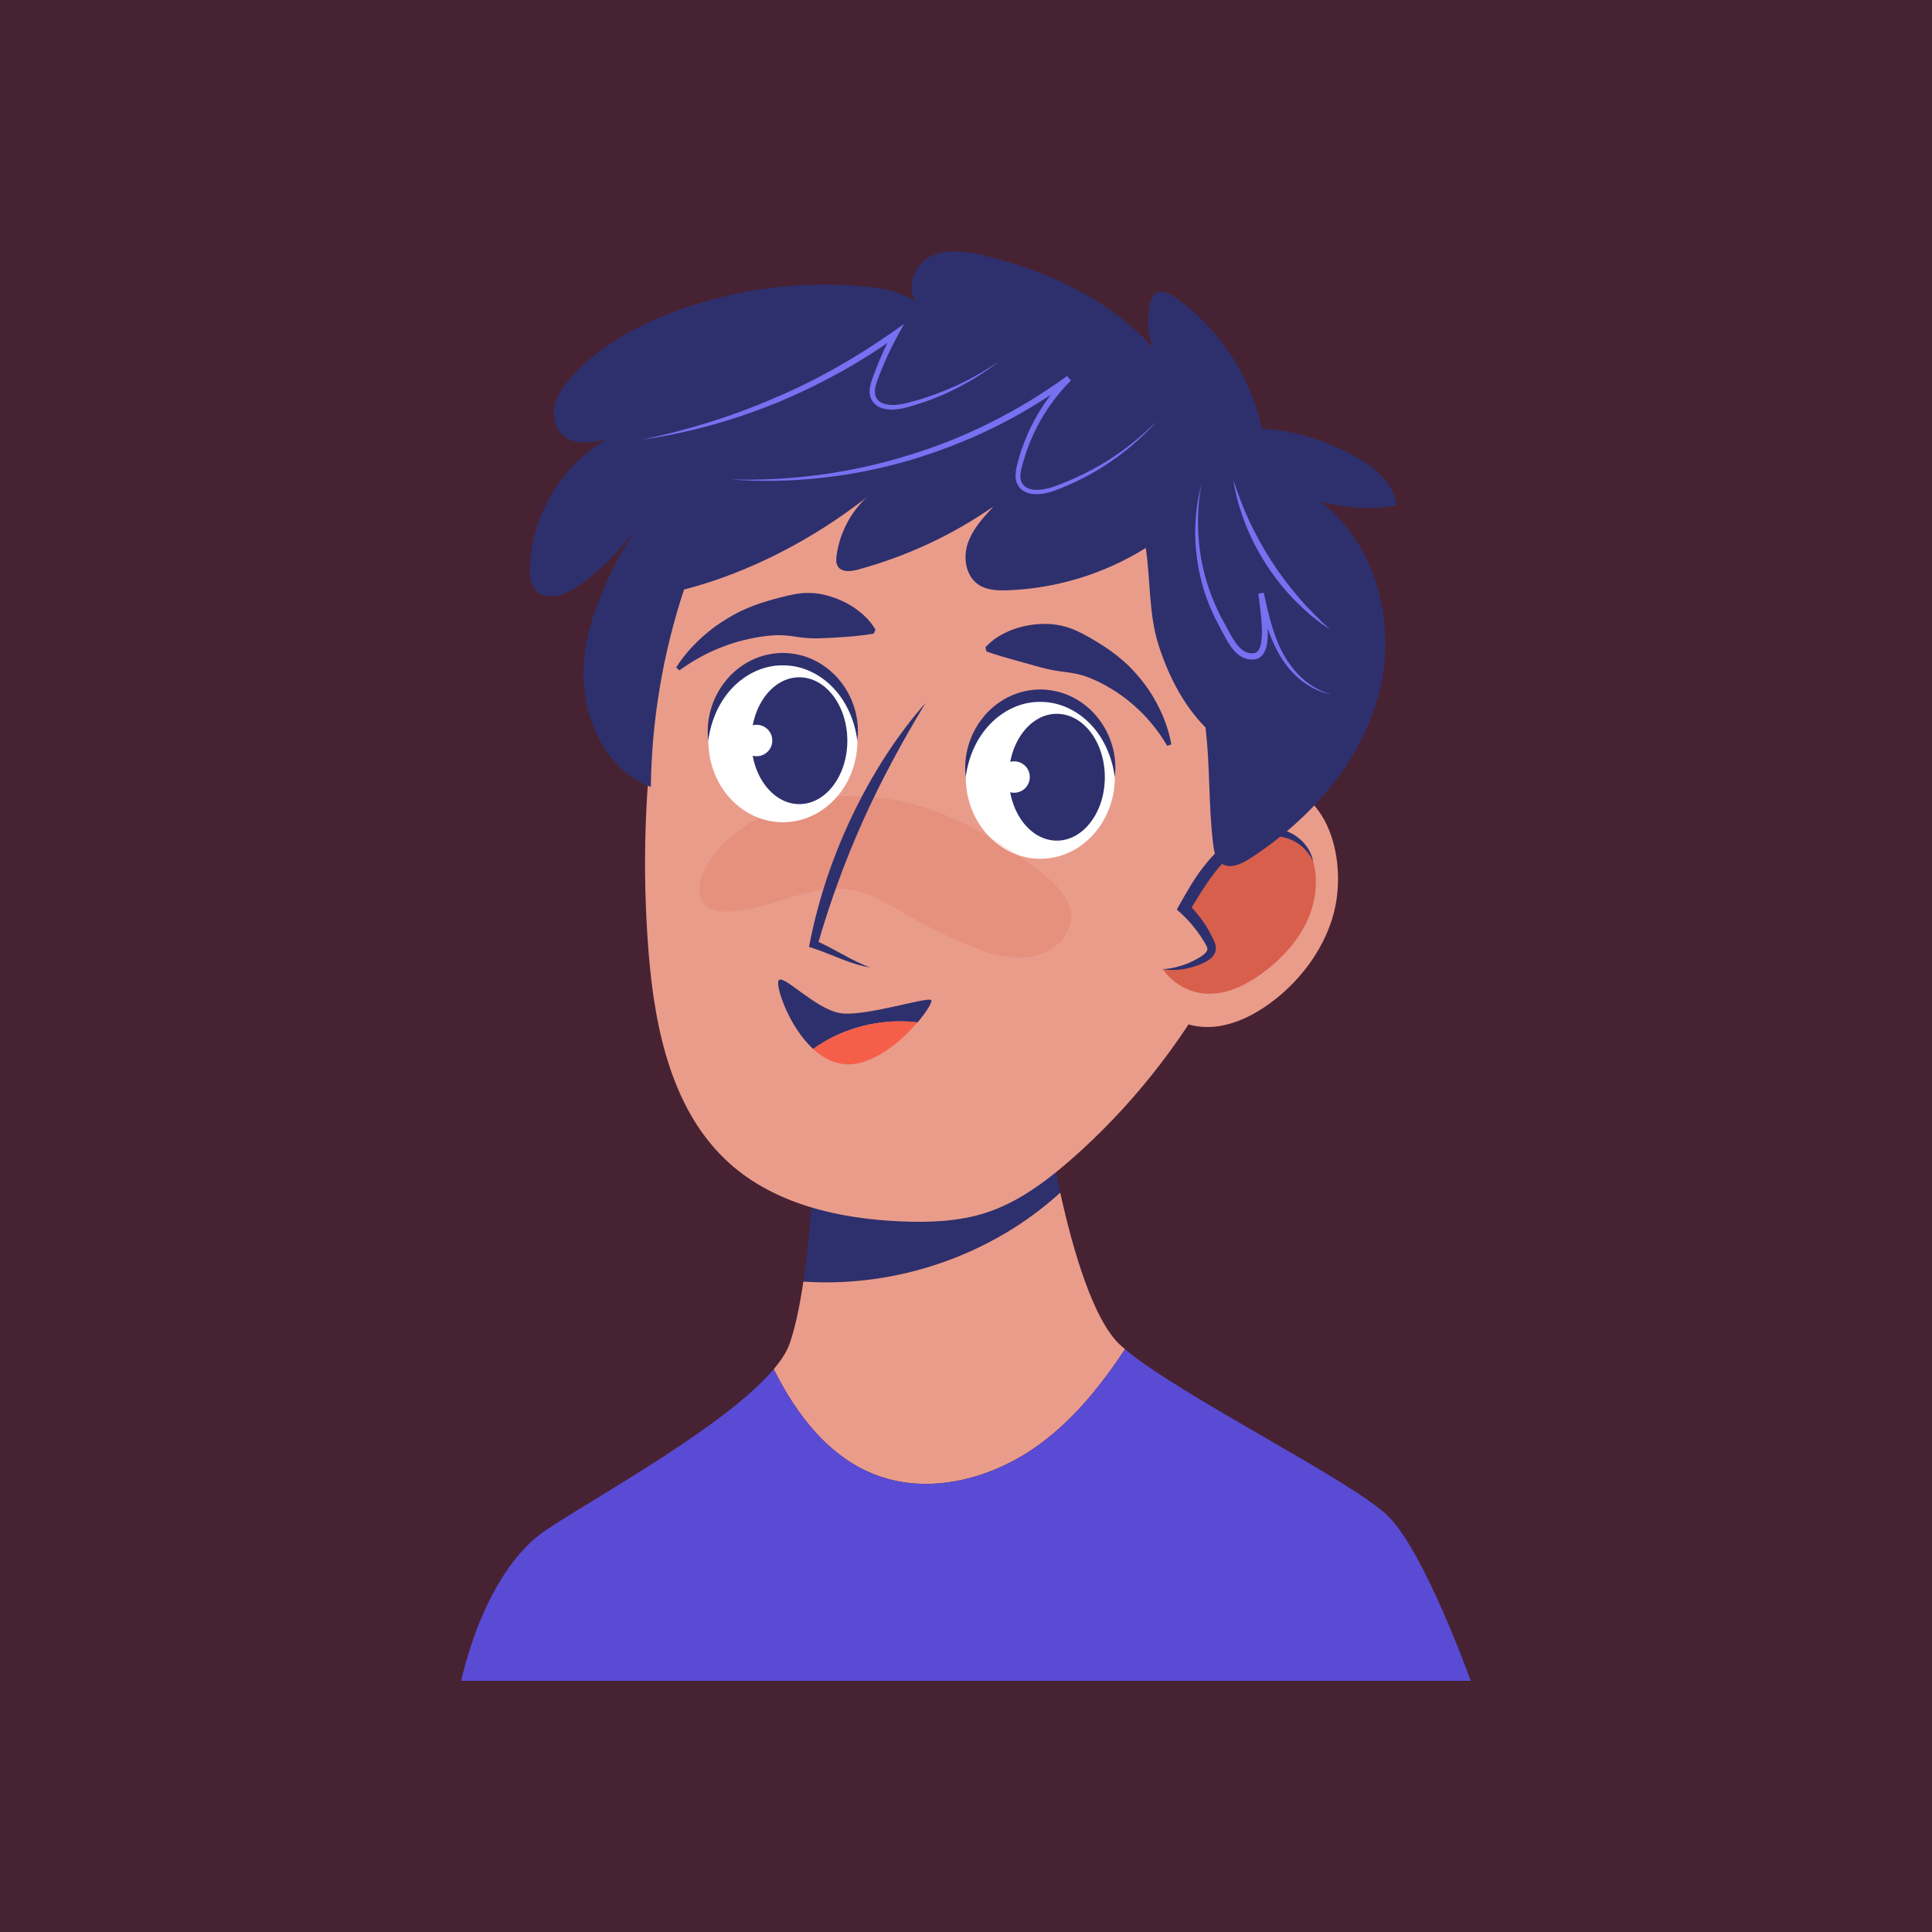
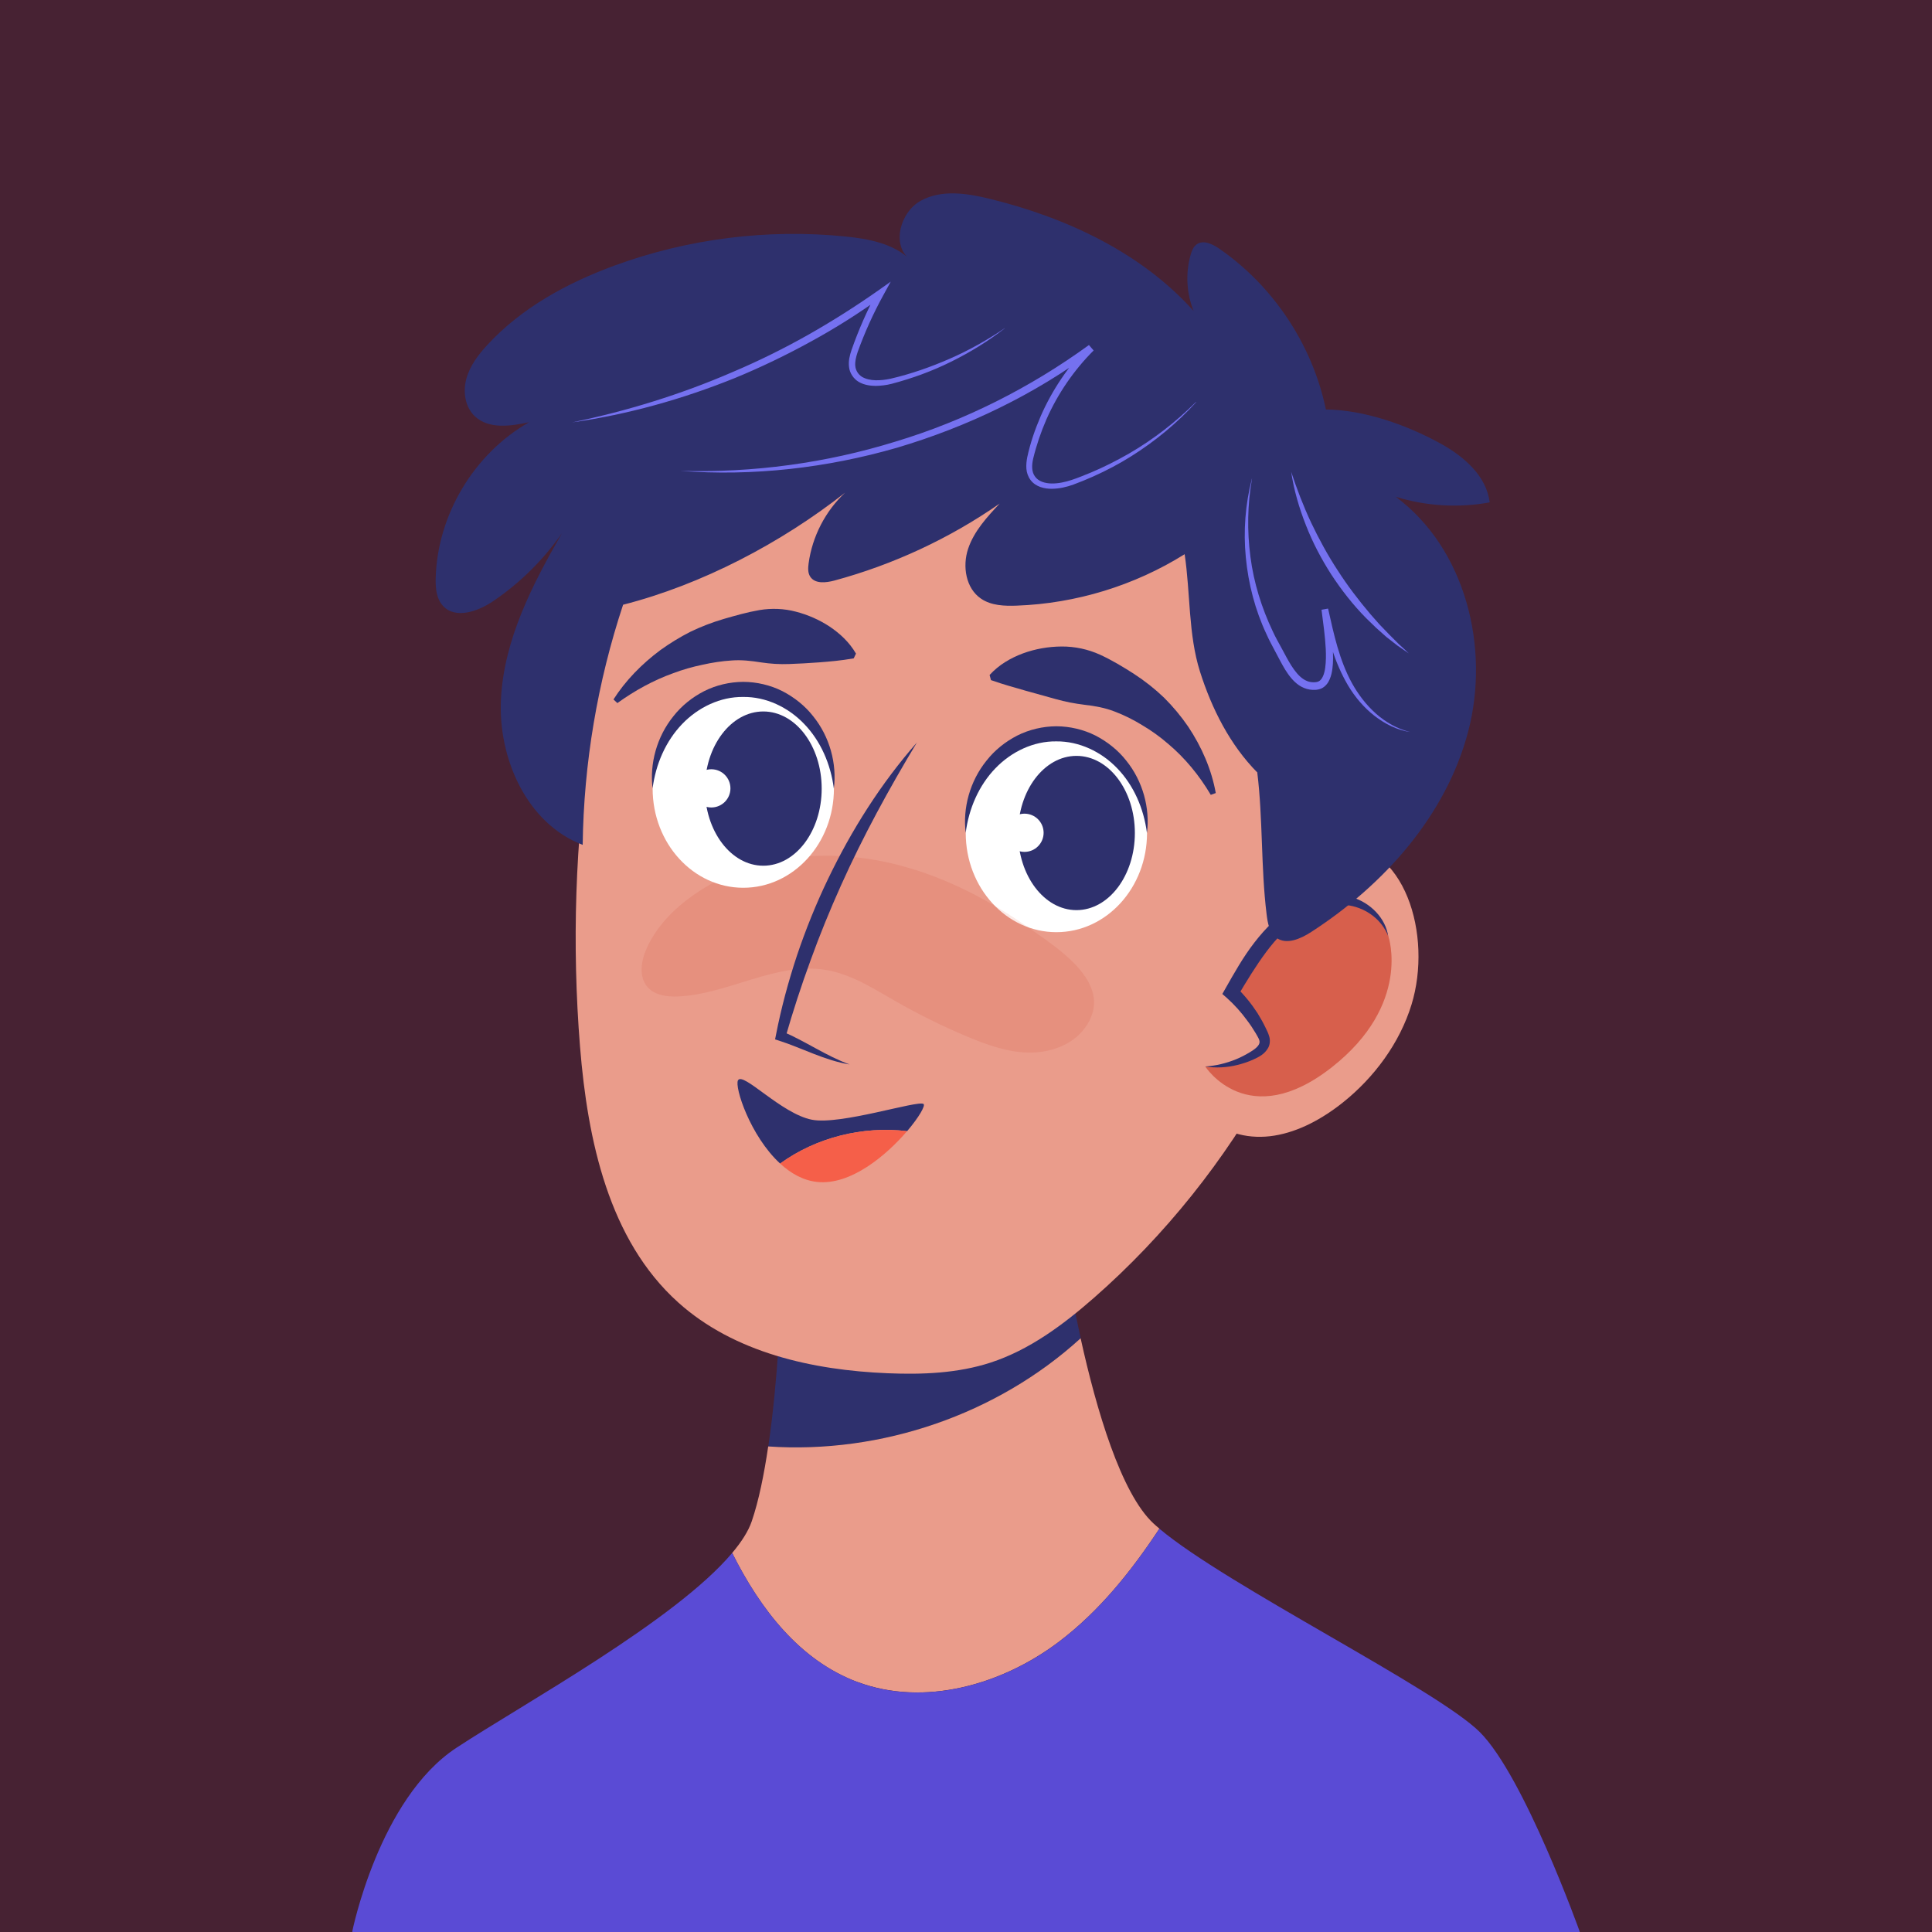
<svg xmlns="http://www.w3.org/2000/svg" viewBox="0 0 100 100">
  <rect width="100" height="100" fill="#472233" />
-   <svg x="23.875" y="13" width="52.249" height="74.00" viewBox="0 0 162.53 230.19">
+   <svg x="18.227" y="10" width="63.546" height="90.00" viewBox="0 0 162.53 230.19">
    <defs>
      <style>
      .cls-1 {
        fill: #7571f0;
      }

      .cls-2 {
        fill: #fff;
      }

      .cls-3, .cls-4 {
        mix-blend-mode: multiply;
      }

      .cls-3, .cls-4, .cls-5 {
        fill: #ea9c8b;
      }

      .cls-4 {
        opacity: .2;
      }

      .cls-6 {
        fill: #2e306d;
      }

      .cls-7 {
        isolation: isolate;
      }

      .cls-8 {
        fill: #f55f49;
      }

      .cls-9 {
        fill: #5a4bd5;
      }
    </style>
    </defs>
    <g class="cls-7">
      <g id="Capa_1" data-name="Capa 1">
        <g>
          <path class="cls-6" d="M96.45,151.6c-1.77-8.02-2.69-14.91-2.69-15.45l-37.03,10.87s-.3,9.84-1.64,18.9c14.94,1.02,30.29-4.22,41.36-14.32Z" />
          <path class="cls-5" d="M42.51,38.66c-6.25,10.1-9.25,21.89-10.99,33.65-1.99,13.46-2.44,27.14-1.35,40.7,1,12.35,3.79,25.56,13,33.84,7.4,6.65,17.77,8.96,27.72,9.37,4.59.19,9.26.01,13.63-1.41,5.15-1.68,9.6-5,13.68-8.57,18.86-16.53,31.68-39.8,35.57-64.58,1.63-10.41,1.7-21.27-1.71-31.24-4.19-12.23-13.56-22.42-25.02-28.39-9.79-5.1-26.77-10.27-37.4-5.15-10.99,5.29-20.54,11.13-27.12,21.78Z" />
          <g>
            <path class="cls-5" d="M140.25,107.4c-1.57,5.14-4.99,9.7-9.06,12.95-2.76,2.21-5.89,3.89-9.09,4.41-3.2.52-6.47-.21-8.72-2.37-2.06-1.98-3.15-5.01-3.49-8.16-.78-7.29,2.29-15.33,7.33-21.08,3.5-3.99,8.17-7.06,12.84-7.16,9.4-.21,12.97,12.32,10.19,21.41Z" />
            <path class="cls-3" d="M112.93,115.61c2.24.1,4.53-.47,6.56-1.62.61-.35,1.27-.87,1.33-1.6.03-.41-.14-.78-.32-1.13-1.05-2.06-2.43-3.91-4.08-5.44,1.65-2.84,3.32-5.71,5.57-8.05,2.25-2.34,5.17-4.13,8.22-4.24,3.06-.11,6.16,1.78,6.98,4.87,0,0,3.07,9-7.48,17.3-11.13,8.75-16.77-.09-16.77-.09Z" />
            <path class="cls-6" d="M137.18,98.4c-.86-2.25-2.93-3.7-5.08-4.09-2.16-.41-4.37.3-6.24,1.47-1.89,1.18-3.47,2.82-4.84,4.65-1.37,1.84-2.58,3.83-3.79,5.87l-.17-1.17c1.07,1.04,2.01,2.2,2.81,3.44.39.63.75,1.27,1.07,1.94.15.33.33.64.46,1.1.15.45.12,1.08-.13,1.53-.51.9-1.3,1.23-1.95,1.54-.67.31-1.38.54-2.09.72-1.42.36-2.9.43-4.31.21,1.43-.09,2.8-.43,4.08-.95.64-.26,1.25-.58,1.83-.93.59-.34,1.12-.75,1.26-1.15.06-.19.05-.32-.03-.55-.08-.21-.27-.52-.44-.82-.35-.59-.73-1.16-1.14-1.7-.8-1.1-1.71-2.11-2.72-3.01l-.56-.49.38-.67c1.17-2.06,2.35-4.18,3.85-6.12.75-.97,1.56-1.9,2.48-2.76.92-.84,1.94-1.59,3.05-2.2,2.18-1.21,4.91-1.86,7.4-1.06,2.44.72,4.48,2.79,4.8,5.2Z" />
          </g>
          <g>
            <ellipse class="cls-2" cx="93.23" cy="84.7" rx="12" ry="13.13" />
            <ellipse class="cls-6" cx="95.89" cy="84.7" rx="7.73" ry="10.21" />
            <path class="cls-6" d="M81.23,84.7c-.42-3.29.55-6.86,2.75-9.58,1.08-1.38,2.49-2.51,4.07-3.32,1.59-.8,3.39-1.22,5.18-1.23,1.79.01,3.59.43,5.18,1.23,1.58.82,2.99,1.94,4.07,3.32,2.2,2.72,3.16,6.29,2.74,9.58-.42-3.28-1.77-6.32-3.92-8.55-2.13-2.23-5.07-3.61-8.08-3.58-3.01-.04-5.94,1.35-8.08,3.58-2.15,2.24-3.5,5.27-3.92,8.56Z" />
            <circle class="cls-2" cx="89.01" cy="84.67" r="2.53" />
          </g>
          <path class="cls-6" d="M34.59,67.03c1.59-2.5,3.74-4.7,6.21-6.54,1.25-.9,2.58-1.72,3.98-2.43,1.41-.68,2.89-1.25,4.42-1.7,1.53-.44,3.09-.89,4.71-1.17,1.61-.27,3.26-.21,4.84.21,1.58.41,3.09,1.07,4.46,1.97,1.36.92,2.6,2.05,3.49,3.58l-.3.63c-1.71.3-3.17.42-4.57.53-1.39.1-2.7.18-3.97.22-1.27.05-2.5-.03-3.76-.22-1.26-.2-2.56-.35-3.86-.25-1.29.08-2.59.28-3.88.57-1.3.27-2.6.64-3.87,1.12-2.57.92-5.04,2.27-7.38,3.95l-.51-.48Z" />
          <path class="cls-6" d="M113.67,79.65c-1.55-2.62-3.45-4.91-5.64-6.75-1.08-.94-2.23-1.76-3.43-2.47-1.18-.73-2.41-1.34-3.68-1.82-1.26-.49-2.61-.73-3.93-.88-1.32-.16-2.57-.4-3.85-.76l-3.99-1.11c-1.4-.41-2.88-.8-4.58-1.4l-.18-.68c1.24-1.36,2.79-2.25,4.42-2.86,1.64-.6,3.38-.9,5.12-.91,1.74-.01,3.48.36,5.07,1.08,1.59.73,3.08,1.63,4.51,2.55,1.43.93,2.76,1.98,3.97,3.14,1.19,1.18,2.25,2.46,3.18,3.81,1.82,2.72,3.12,5.73,3.67,8.82l-.66.24Z" />
          <g>
            <path class="cls-6" d="M73.47,124.17c1.58-1.85,2.46-3.41,2.17-3.6-.78-.52-10.99,2.82-14.76,2.09-4.05-.78-9.14-6.4-9.8-5.22-.48.87,1.61,7.37,5.58,11.02,4.79-3.47,10.94-4.99,16.81-4.29Z" />
            <path class="cls-8" d="M56.66,128.46c1.4,1.29,3.03,2.23,4.87,2.43,4.46.5,9.22-3.55,11.93-6.72-5.87-.7-12.02.82-16.81,4.29Z" />
          </g>
          <path class="cls-4" d="M72.26,88.92c-9.13-2.35-19.4-1.42-27.1,4.01-2.57,1.81-4.86,4.14-6.16,7.01-.75,1.65-1.09,3.78.1,5.15.97,1.11,2.62,1.32,4.09,1.25,6.66-.32,12.97-4.61,19.55-3.51,3.32.56,6.25,2.45,9.17,4.12,3.1,1.78,6.32,3.37,9.63,4.75,2.57,1.07,5.25,2.03,8.04,2.07s5.71-.97,7.38-3.2c4.23-5.68-3.25-10.41-7.19-13.19-5.31-3.75-11.17-6.83-17.49-8.45Z" />
          <g>
            <path class="cls-5" d="M66.9,197.09c8.84,3.3,19.08.39,26.62-5.29,5.38-4.06,9.62-9.36,13.35-15.01-.28-.23-.54-.46-.78-.68-4.3-3.98-7.56-15.04-9.65-24.52-11.07,10.1-26.42,15.34-41.36,14.32-.54,3.66-1.25,7.2-2.18,9.91-.45,1.32-1.36,2.73-2.59,4.19,3.71,7.43,8.94,14.23,16.59,17.09Z" />
            <path class="cls-9" d="M149.3,203.74c-5.7-5.7-33.52-19.42-42.43-26.94-3.74,5.65-7.97,10.95-13.35,15.01-7.54,5.68-17.78,8.59-26.62,5.29-7.64-2.85-12.88-9.66-16.59-17.09-7.53,8.96-27.66,19.98-36.5,25.79-10.29,6.76-13.81,24.39-13.81,24.39h162.53s-7.35-20.57-13.23-26.45Z" />
          </g>
          <g>
            <ellipse class="cls-2" cx="51.78" cy="78.82" rx="12" ry="13.13" />
            <ellipse class="cls-6" cx="54.43" cy="78.82" rx="7.73" ry="10.21" />
            <path class="cls-6" d="M39.78,78.82c-.42-3.29.55-6.86,2.75-9.58,1.08-1.38,2.49-2.51,4.07-3.32,1.59-.8,3.39-1.22,5.18-1.23,1.79.01,3.59.43,5.18,1.23,1.58.82,2.99,1.94,4.07,3.32,2.2,2.72,3.16,6.29,2.74,9.58-.42-3.28-1.77-6.32-3.92-8.55-2.13-2.23-5.07-3.62-8.08-3.58-3.01-.04-5.94,1.35-8.08,3.58-2.15,2.24-3.5,5.27-3.92,8.56Z" />
            <circle class="cls-2" cx="47.55" cy="78.79" r="2.53" />
          </g>
          <path class="cls-6" d="M119.85,76.71c-3.64-3.68-6.04-8.44-7.61-13.38-1.56-4.94-1.26-10.41-2.03-15.54-6.65,4.16-14.4,6.53-22.23,6.81-1.63.06-3.37,0-4.72-.92-2.03-1.37-2.49-4.3-1.71-6.62s2.5-4.19,4.17-5.97c-6.64,4.62-14.08,8.08-21.88,10.19-1.12.3-2.57.46-3.2-.52-.33-.51-.29-1.16-.21-1.76.48-3.54,2.21-6.9,4.82-9.35-8.45,6.65-18.96,12.17-29.38,14.83-3.39,10.24-5.21,21-5.35,31.79-7.36-2.8-11.21-11.4-10.82-19.27.39-7.87,4.13-15.14,8.06-21.97-2.44,3.51-5.54,6.57-9.08,8.97-2,1.36-4.95,2.41-6.62.67-.91-.96-1.04-2.41-1-3.73.23-8.37,5.08-16.47,12.36-20.62-2.45.53-5.35.94-7.18-.79-1.3-1.23-1.59-3.25-1.12-4.97.47-1.72,1.59-3.19,2.8-4.5,4.52-4.89,10.54-8.18,16.79-10.47,9.73-3.57,20.27-4.9,30.59-3.86,3.07.31,6.33.92,8.57,3.05-2.52-1.87-1.34-6.28,1.42-7.79,2.75-1.51,6.14-.98,9.19-.23,10.1,2.49,19.97,7.09,26.92,14.83-.95-2.34-1.09-5-.4-7.42.15-.53.36-1.08.81-1.4.87-.62,2.07-.05,2.95.55,7.2,4.96,12.37,12.76,14.15,21.31,5.09.06,10.68,2.04,15.14,4.49,3.1,1.7,6.13,4.3,6.54,7.81-4.12.76-8.42.5-12.43-.74,9.23,6.86,12.5,19.93,9.59,31.06-2.92,11.12-11.12,20.3-20.78,26.55-1.4.91-3.29,1.75-4.63.76-.93-.69-1.14-1.96-1.28-3.11-.76-6.11-.48-12.62-1.23-18.72Z" />
          <g>
            <path class="cls-1" d="M119.13,37.78c-.61,3.43-.66,6.93-.21,10.36.44,3.43,1.48,6.75,2.95,9.85.36.79.78,1.51,1.2,2.29.42.77.81,1.54,1.26,2.25.45.7.96,1.37,1.59,1.79.32.21.65.35,1.01.4.35.05.76.03.99-.08.52-.22.8-1.04.9-1.83.11-.81.11-1.66.07-2.51-.09-1.71-.34-3.42-.56-5.16l.87-.15c.76,3.4,1.49,6.83,3.16,9.87.83,1.5,1.89,2.89,3.18,4.04,1.29,1.14,2.84,2.03,4.55,2.44-1.74-.26-3.38-1.08-4.77-2.17-1.4-1.09-2.57-2.48-3.48-4.01-1.82-3.08-2.74-6.56-3.51-9.97l.87-.15c.23,1.71.51,3.45.62,5.22.05.89.07,1.78-.05,2.7-.06.46-.16.93-.36,1.39-.19.46-.54.95-1.08,1.21-.57.24-1.07.22-1.57.15-.51-.08-.99-.29-1.4-.56-.82-.56-1.37-1.33-1.85-2.09-.47-.77-.86-1.56-1.27-2.32-.39-.76-.84-1.54-1.19-2.35-1.51-3.2-2.4-6.66-2.74-10.16-.34-3.5-.07-7.05.8-10.42Z" />
            <path class="cls-1" d="M124.3,36.85c.77,2.32,1.63,4.58,2.66,6.77,1.04,2.18,2.19,4.3,3.51,6.31,1.3,2.03,2.76,3.94,4.32,5.78l1.2,1.36,1.26,1.31,1.29,1.29c.45.41.9.82,1.34,1.25-.51-.34-1.01-.69-1.51-1.04l-1.45-1.13-1.37-1.22-1.32-1.28c-1.73-1.75-3.25-3.7-4.6-5.76-1.33-2.07-2.48-4.26-3.37-6.55-.9-2.29-1.59-4.65-1.95-7.07Z" />
            <path class="cls-1" d="M111.74,27.66c-2.52,2.77-5.45,5.19-8.64,7.19-1.59,1-3.27,1.88-4.99,2.65-.86.39-1.74.74-2.62,1.07-.91.33-1.86.55-2.86.56-.96.01-2.12-.24-2.81-1.15-.33-.43-.52-.97-.56-1.5-.04-.52.02-1.03.11-1.51.4-1.88,1.02-3.67,1.77-5.42,1.52-3.48,3.68-6.69,6.35-9.4l.62.72c-7.79,5.8-16.67,10.06-25.96,12.82-9.31,2.69-19.08,3.81-28.71,3.07,9.64.27,19.3-1.03,28.47-3.87,9.2-2.77,17.88-7.16,25.63-12.79l.62.72c-2.61,2.61-4.73,5.7-6.23,9.08-.74,1.69-1.34,3.46-1.77,5.23-.2.87-.23,1.76.25,2.39.45.64,1.33.9,2.2.91,1.78.02,3.52-.78,5.24-1.47,1.71-.72,3.38-1.57,4.99-2.49,3.23-1.87,6.2-4.18,8.86-6.82Z" />
            <path class="cls-1" d="M86.41,17.88c-2.2,1.71-4.59,3.18-7.1,4.42-2.51,1.25-5.15,2.21-7.87,2.93-.7.18-1.42.27-2.15.28-.73-.01-1.5-.12-2.21-.52-.7-.41-1.22-1.18-1.3-1.99-.1-.81.1-1.56.33-2.24.93-2.66,2.06-5.23,3.39-7.71l.69.61c-3.02,2.19-6.18,4.19-9.46,5.98-3.27,1.8-6.64,3.42-10.09,4.84-6.92,2.79-14.15,4.82-21.51,5.86,7.28-1.51,14.39-3.7,21.18-6.64,3.41-1.44,6.73-3.08,9.95-4.89,3.22-1.82,6.35-3.8,9.37-5.92l1.67-1.18-.98,1.79c-1.33,2.42-2.47,4.95-3.4,7.53-.21.63-.37,1.27-.31,1.86.06.58.38,1.09.87,1.41,1.03.62,2.5.53,3.79.26,2.68-.62,5.31-1.54,7.85-2.65,2.54-1.11,4.97-2.48,7.28-4.04Z" />
          </g>
          <path class="cls-6" d="M74.78,72.69c-3.72,6.18-7.15,12.45-10.07,18.96-1.46,3.25-2.81,6.55-4.02,9.9-1.23,3.35-2.33,6.74-3.32,10.18l-.41-.76c3.12,1.33,5.78,3.24,8.9,4.37-3.3-.53-6.31-2.18-9.35-3.15l-.52-.17.12-.6c.69-3.56,1.64-7.06,2.78-10.51,1.16-3.44,2.52-6.81,4.09-10.08,3.14-6.54,7.04-12.72,11.82-18.15Z" />
        </g>
      </g>
    </g>
  </svg>
</svg>
